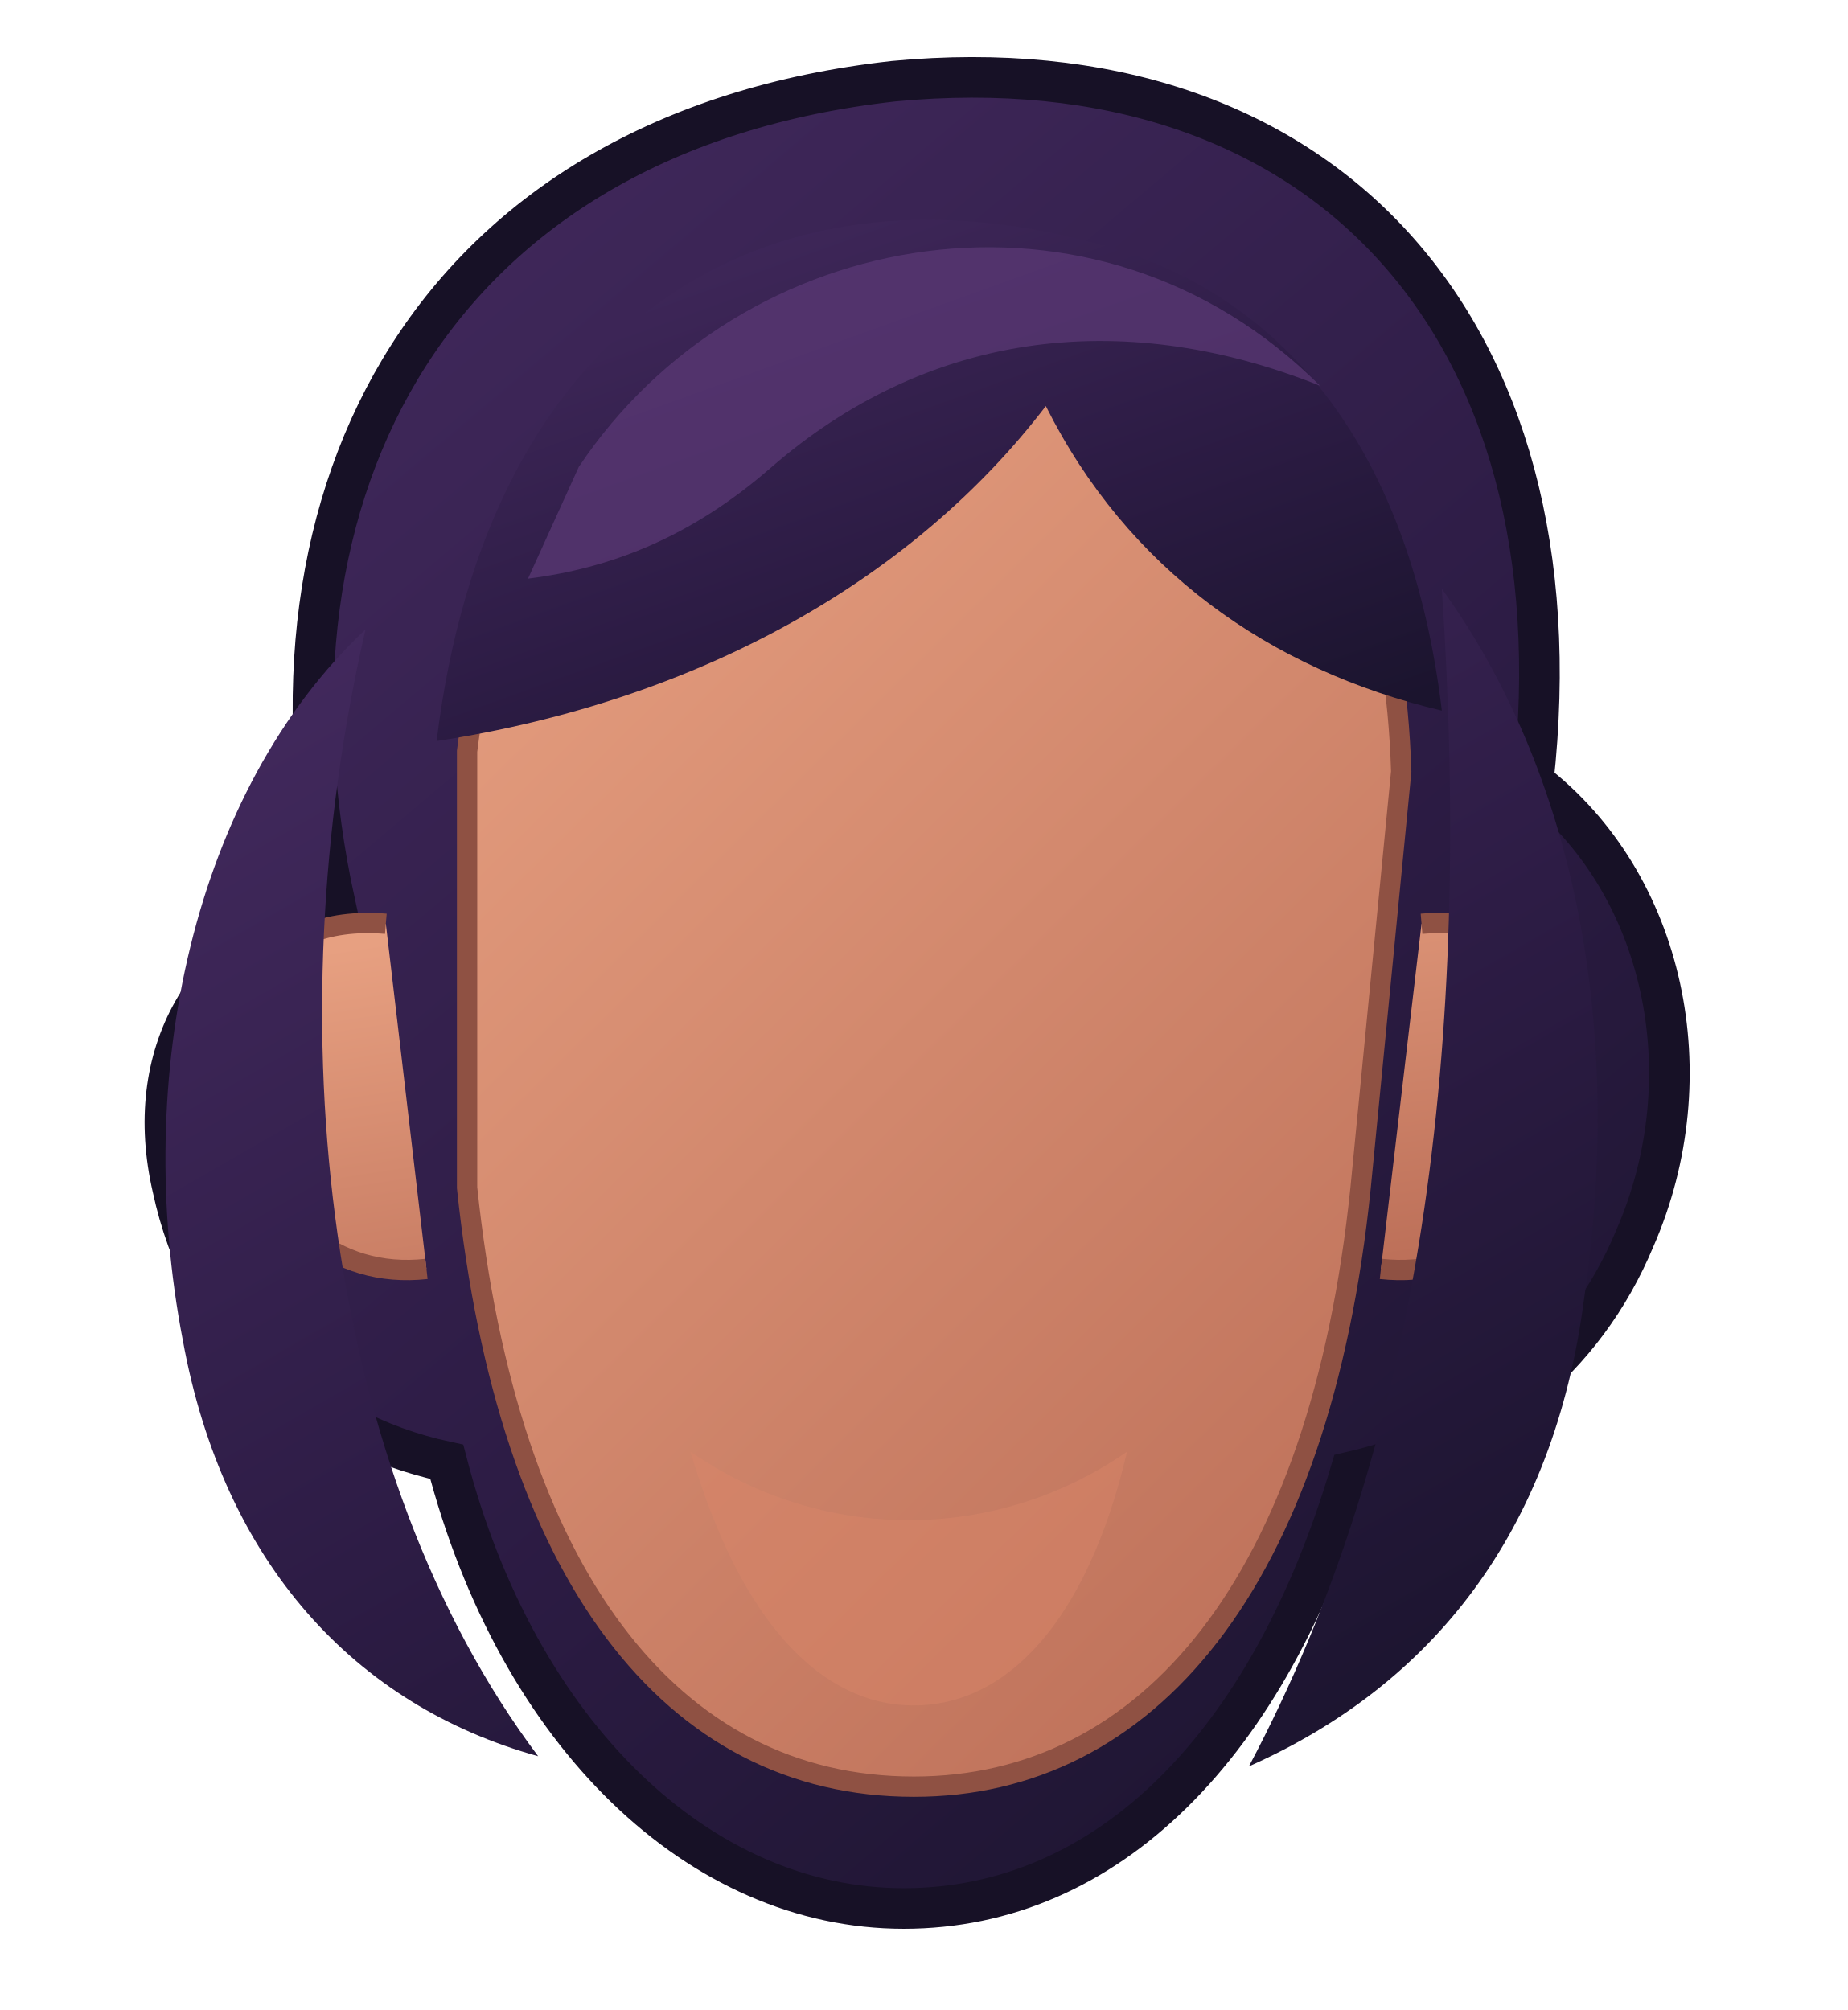
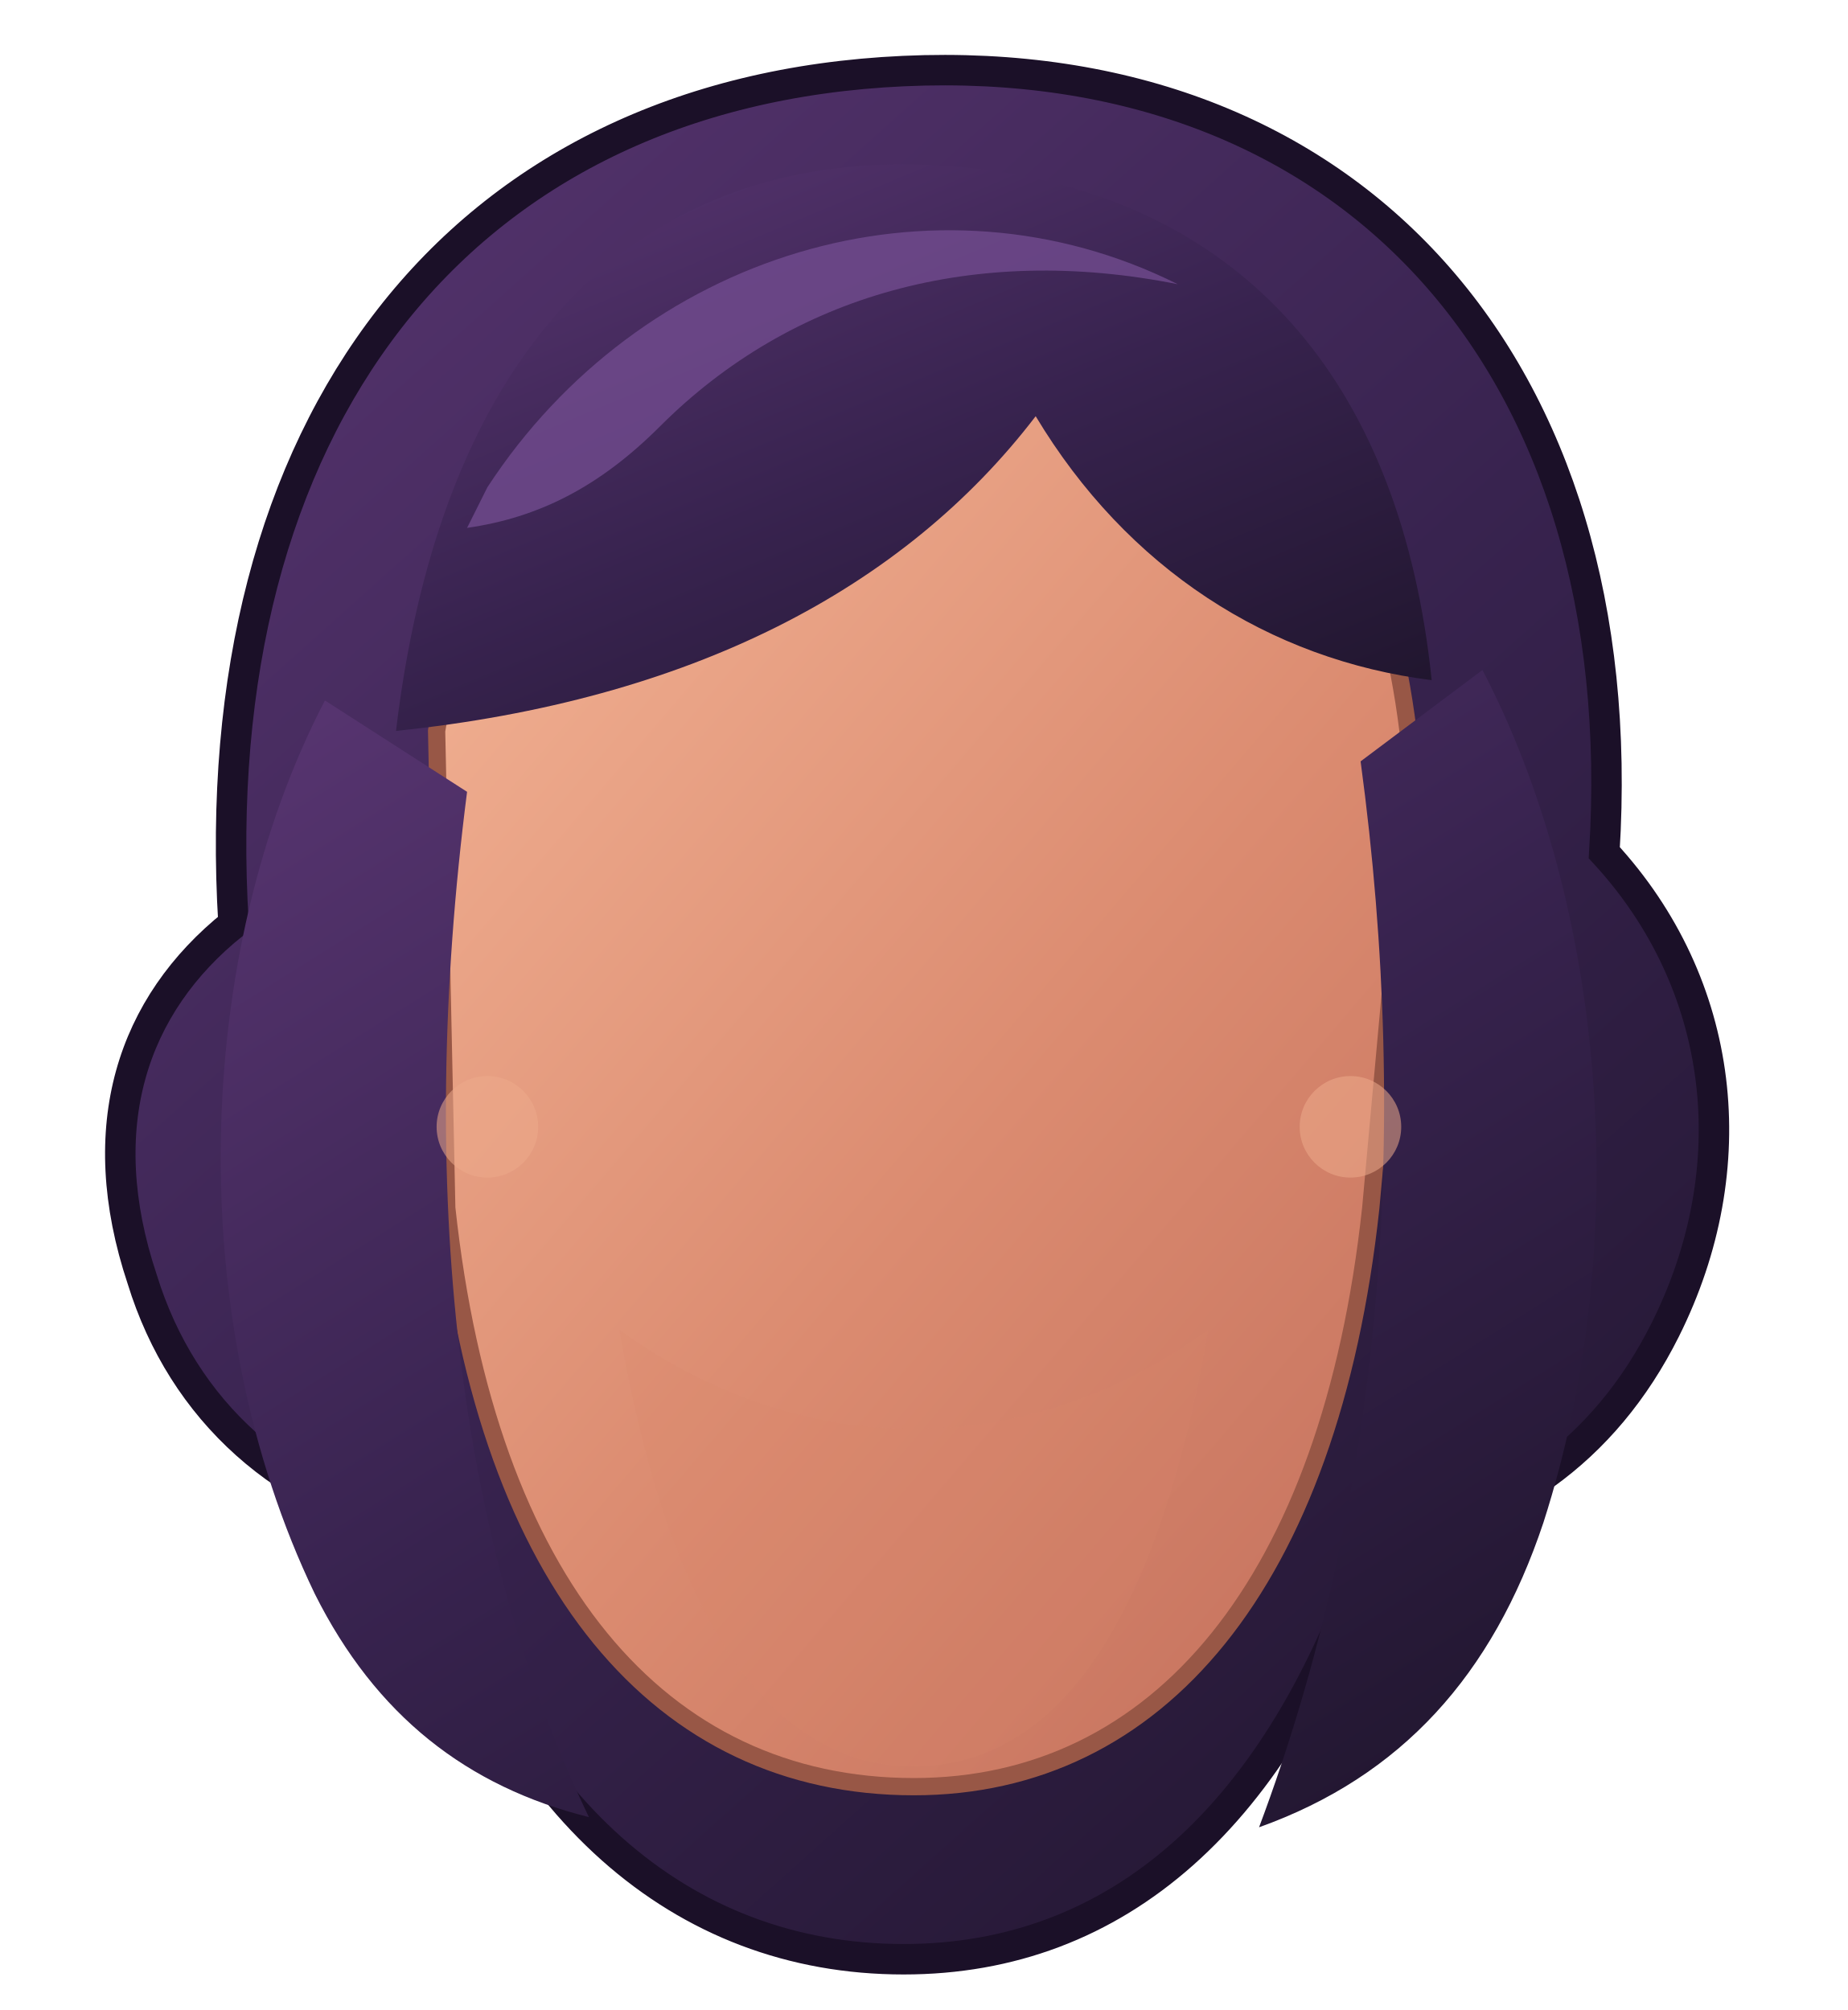
- <svg xmlns="http://www.w3.org/2000/svg" viewBox="0 0 182 198" role="img" aria-label="SignVerse female interpreter head artwork">
+ <svg xmlns="http://www.w3.org/2000/svg" viewBox="0 0 182 198" role="img" aria-label="SignVerse cartoon girl interpreter head artwork">
  <defs>
-     <linearGradient id="skin" x1=".2" y1="0" x2=".8" y2="1">
-       <stop stop-color="#e7a081" />
-       <stop offset="1" stop-color="#bd7059" />
+     <linearGradient id="skin" x1=".18" y1=".08" x2=".82" y2=".95">
+       <stop stop-color="#f1b092" />
+       <stop offset=".58" stop-color="#db8b70" />
+       <stop offset="1" stop-color="#c87560" />
    </linearGradient>
-     <linearGradient id="hair" x1=".15" y1="0" x2=".85" y2="1">
-       <stop stop-color="#42295d" />
-       <stop offset=".55" stop-color="#2d1c45" />
-       <stop offset="1" stop-color="#1b142e" />
+     <linearGradient id="hair" x1=".12" y1="0" x2=".88" y2="1">
+       <stop stop-color="#56346f" />
+       <stop offset=".5" stop-color="#38234f" />
+       <stop offset="1" stop-color="#21162f" />
    </linearGradient>
  </defs>
-   <path d="M33 89C24 48 43 13 88 8c42-4 68 24 63 69 13 10 17 29 10 45-5 12-15 20-28 23-8 27-24 43-44 43s-38-17-45-44c-14-3-24-13-27-27-3-13 3-24 16-28Z" fill="url(#hair)" stroke="#171126" stroke-width="4" />
-   <path d="M46 74c4-32 21-49 47-49 28 0 44 19 45 51l-4 41c-4 39-21 59-44 59-24 0-40-21-44-59Z" fill="url(#skin)" stroke="#8f5143" stroke-width="2" />
-   <path d="M38 91c-12-1-17 8-14 19 2 10 9 16 18 15M140 91c12-1 17 8 14 19-2 10-9 16-18 15" fill="url(#skin)" stroke="#8f5143" stroke-width="2" />
-   <path d="M43 73c5-41 32-58 65-49 19 5 31 21 34 46-17-4-31-14-39-30-13 17-34 29-60 33Z" fill="url(#hair)" />
-   <path d="M36 62c-9 39-4 83 17 111-18-5-31-19-35-41-5-26 1-54 18-70ZM142 58c13 18 18 43 14 70-3 23-15 38-33 46 17-32 22-71 19-116Z" fill="url(#hair)" />
-   <path d="M57 46c16-24 51-30 73-8-20-8-39-5-54 8-8 7-16 10-24 11Z" fill="#5b3976" opacity=".72" />
-   <path d="M68 143c13 9 30 9 43 0-4 17-12 25-21 25s-17-8-22-25Z" fill="#d98569" opacity=".45" />
+   <path d="M23 91C20 42 45 9 89 7c44-2 72 29 69 77 12 13 14 31 6 47-6 12-16 19-29 21-9 27-25 41-46 41-22 0-39-15-47-42-14-3-24-12-28-25-5-15-1-27 9-35Z" fill="url(#hair)" stroke="#1b1028" stroke-width="3" />
+   <path d="M43 72c5-31 22-47 48-47 28 0 45 18 48 50l-4 44c-4 37-21 57-45 57-25 0-42-20-46-57Z" fill="url(#skin)" stroke="#985746" stroke-width="1.7" />
+   <path d="M41 91c-10-2-16 6-14 17 2 10 8 16 17 17M140 91c10-2 16 6 14 17-2 10-8 16-17 17" fill="url(#skin)" stroke="#985746" stroke-width="1.7" />
+   <path d="M39 72C44 30 67 12 99 17c24 4 39 21 42 50-16-2-30-11-39-26-13 17-34 28-63 31Z" fill="url(#hair)" />
+   <path d="M32 69c-13 25-14 61-1 88 6 12 15 19 27 22-13-27-17-62-12-101ZM146 66c12 23 15 56 6 84-5 15-14 25-28 30 12-32 15-68 10-105Z" fill="url(#hair)" />
+   <path d="M48 48c15-23 44-32 68-20-20-4-38 1-51 14-6 6-12 9-19 10Z" fill="#775095" opacity=".7" />
+   <path d="M61 131c18 13 40 13 58 0-5 29-15 43-29 43-14 0-24-14-29-43Z" fill="#d7866b" opacity=".18" />
+   <circle cx="48" cy="111" r="5" fill="#edaa8a" opacity=".55" />
+   <circle cx="133" cy="111" r="5" fill="#edaa8a" opacity=".55" />
</svg>
